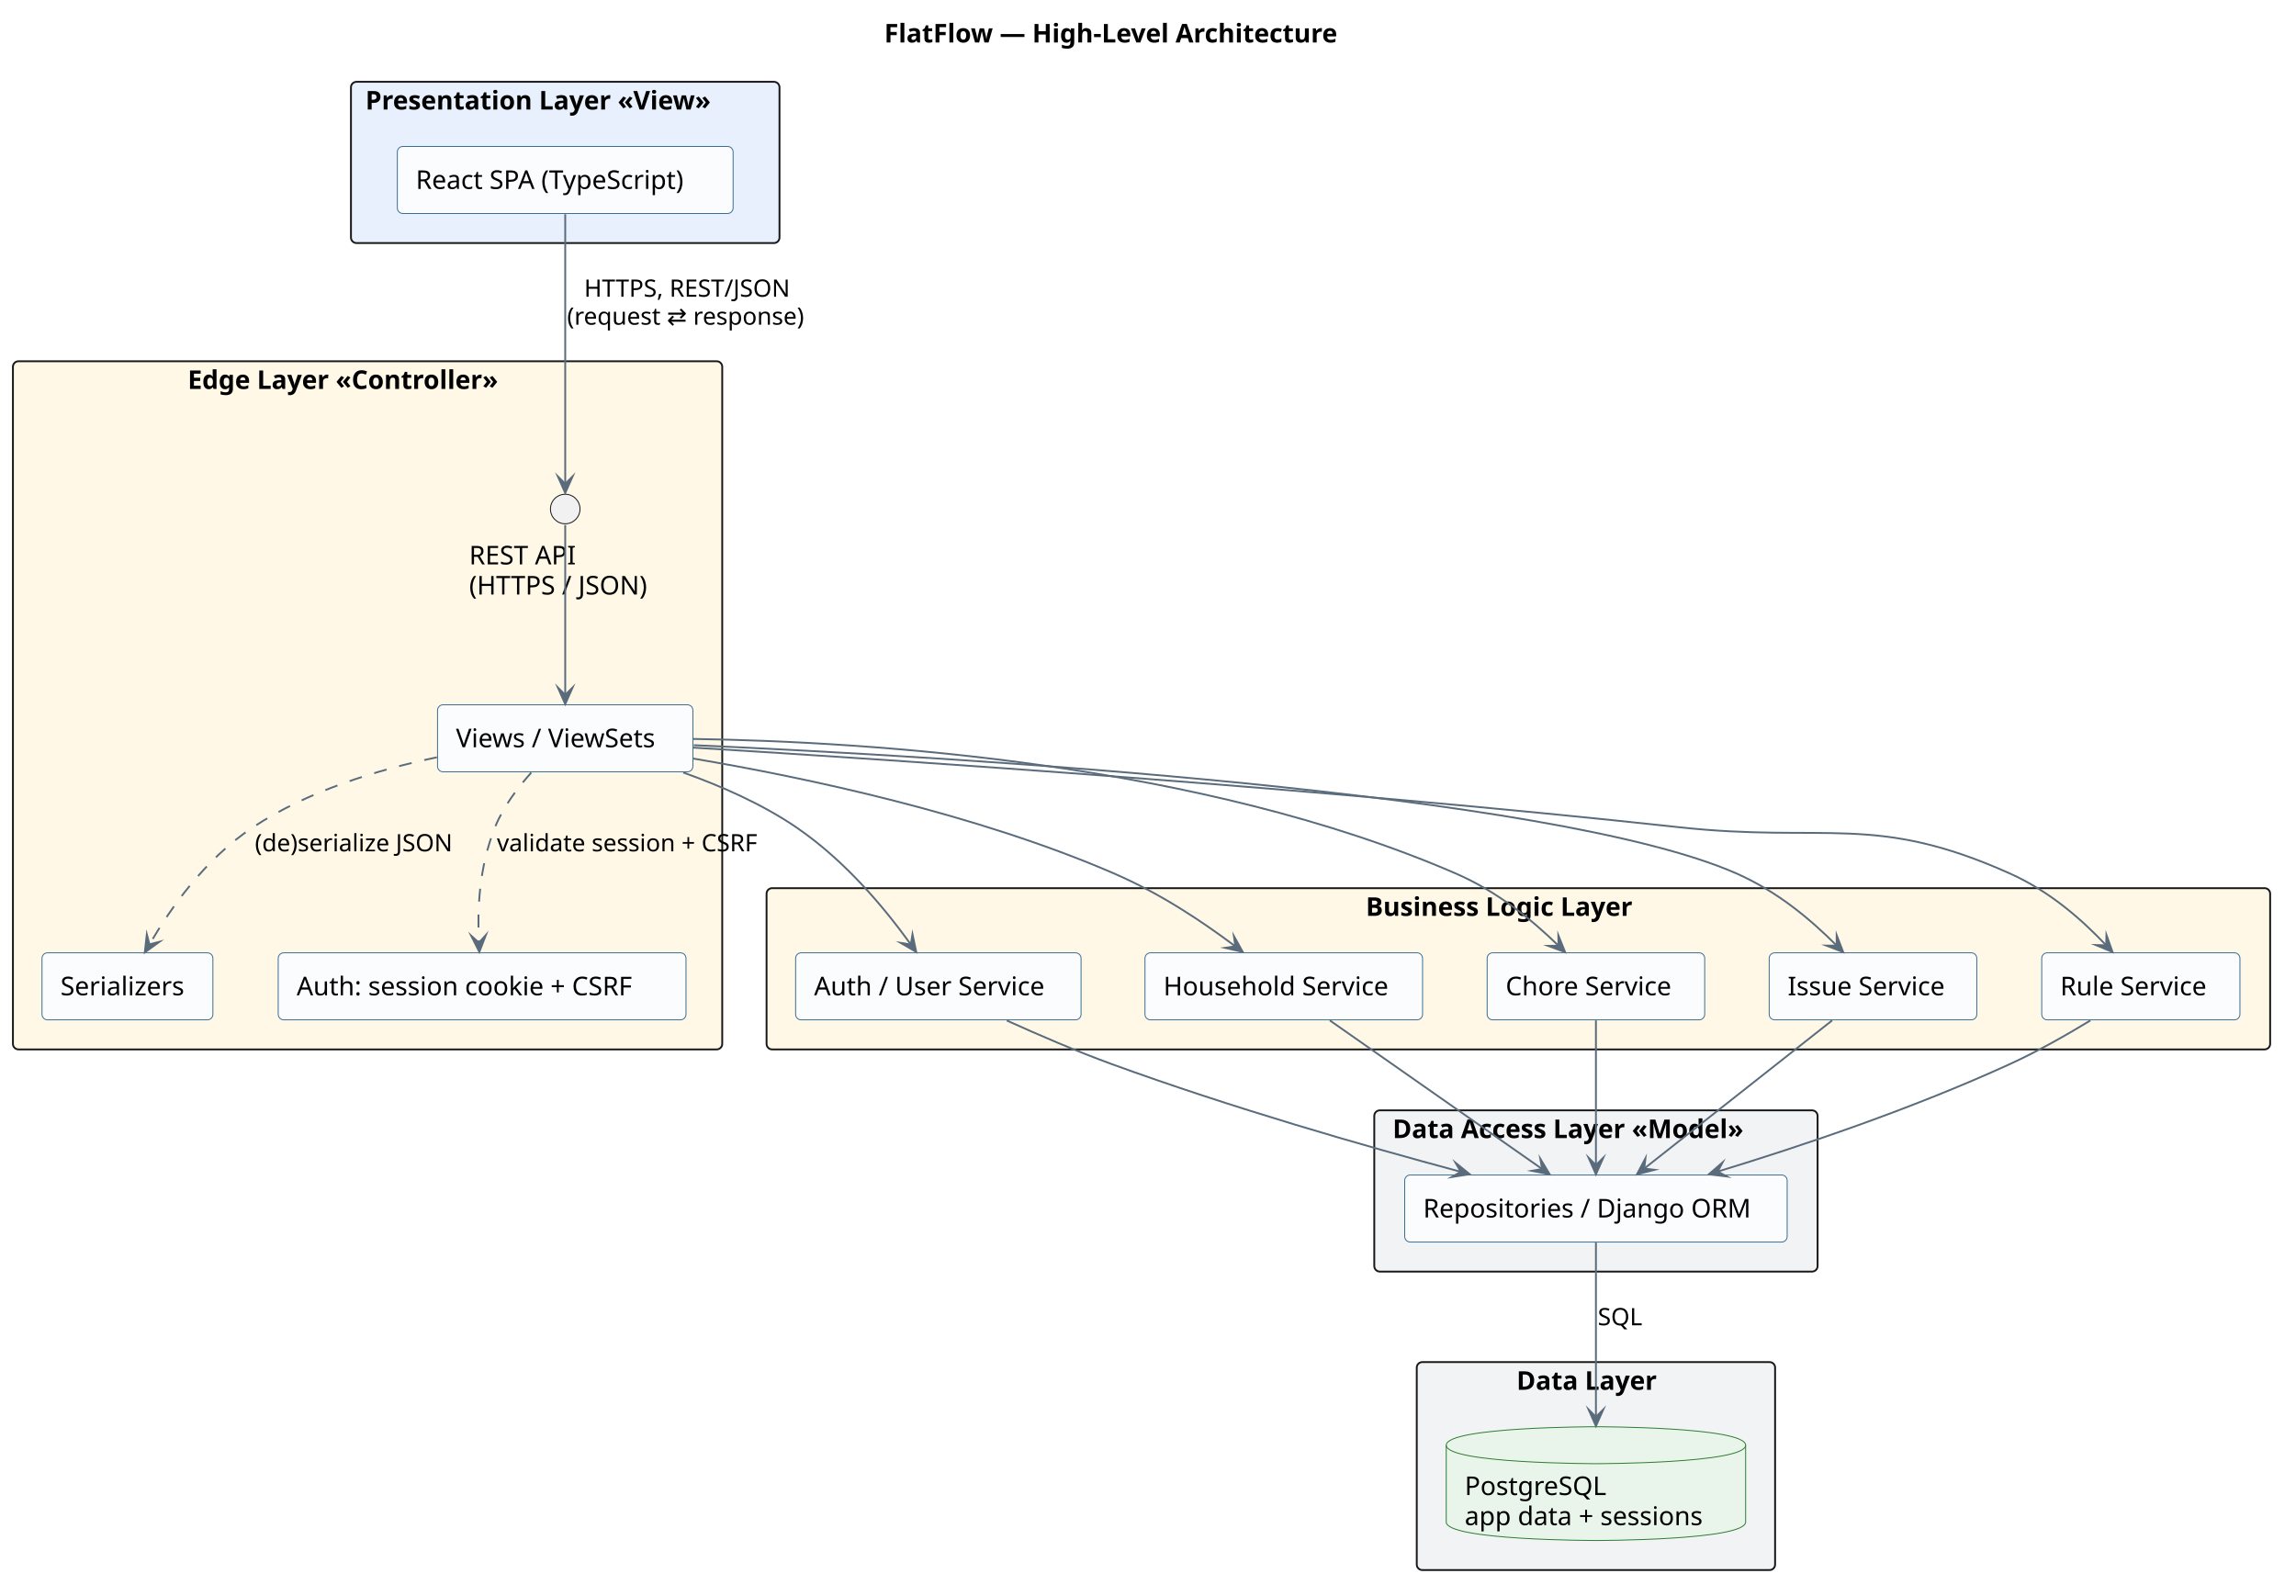
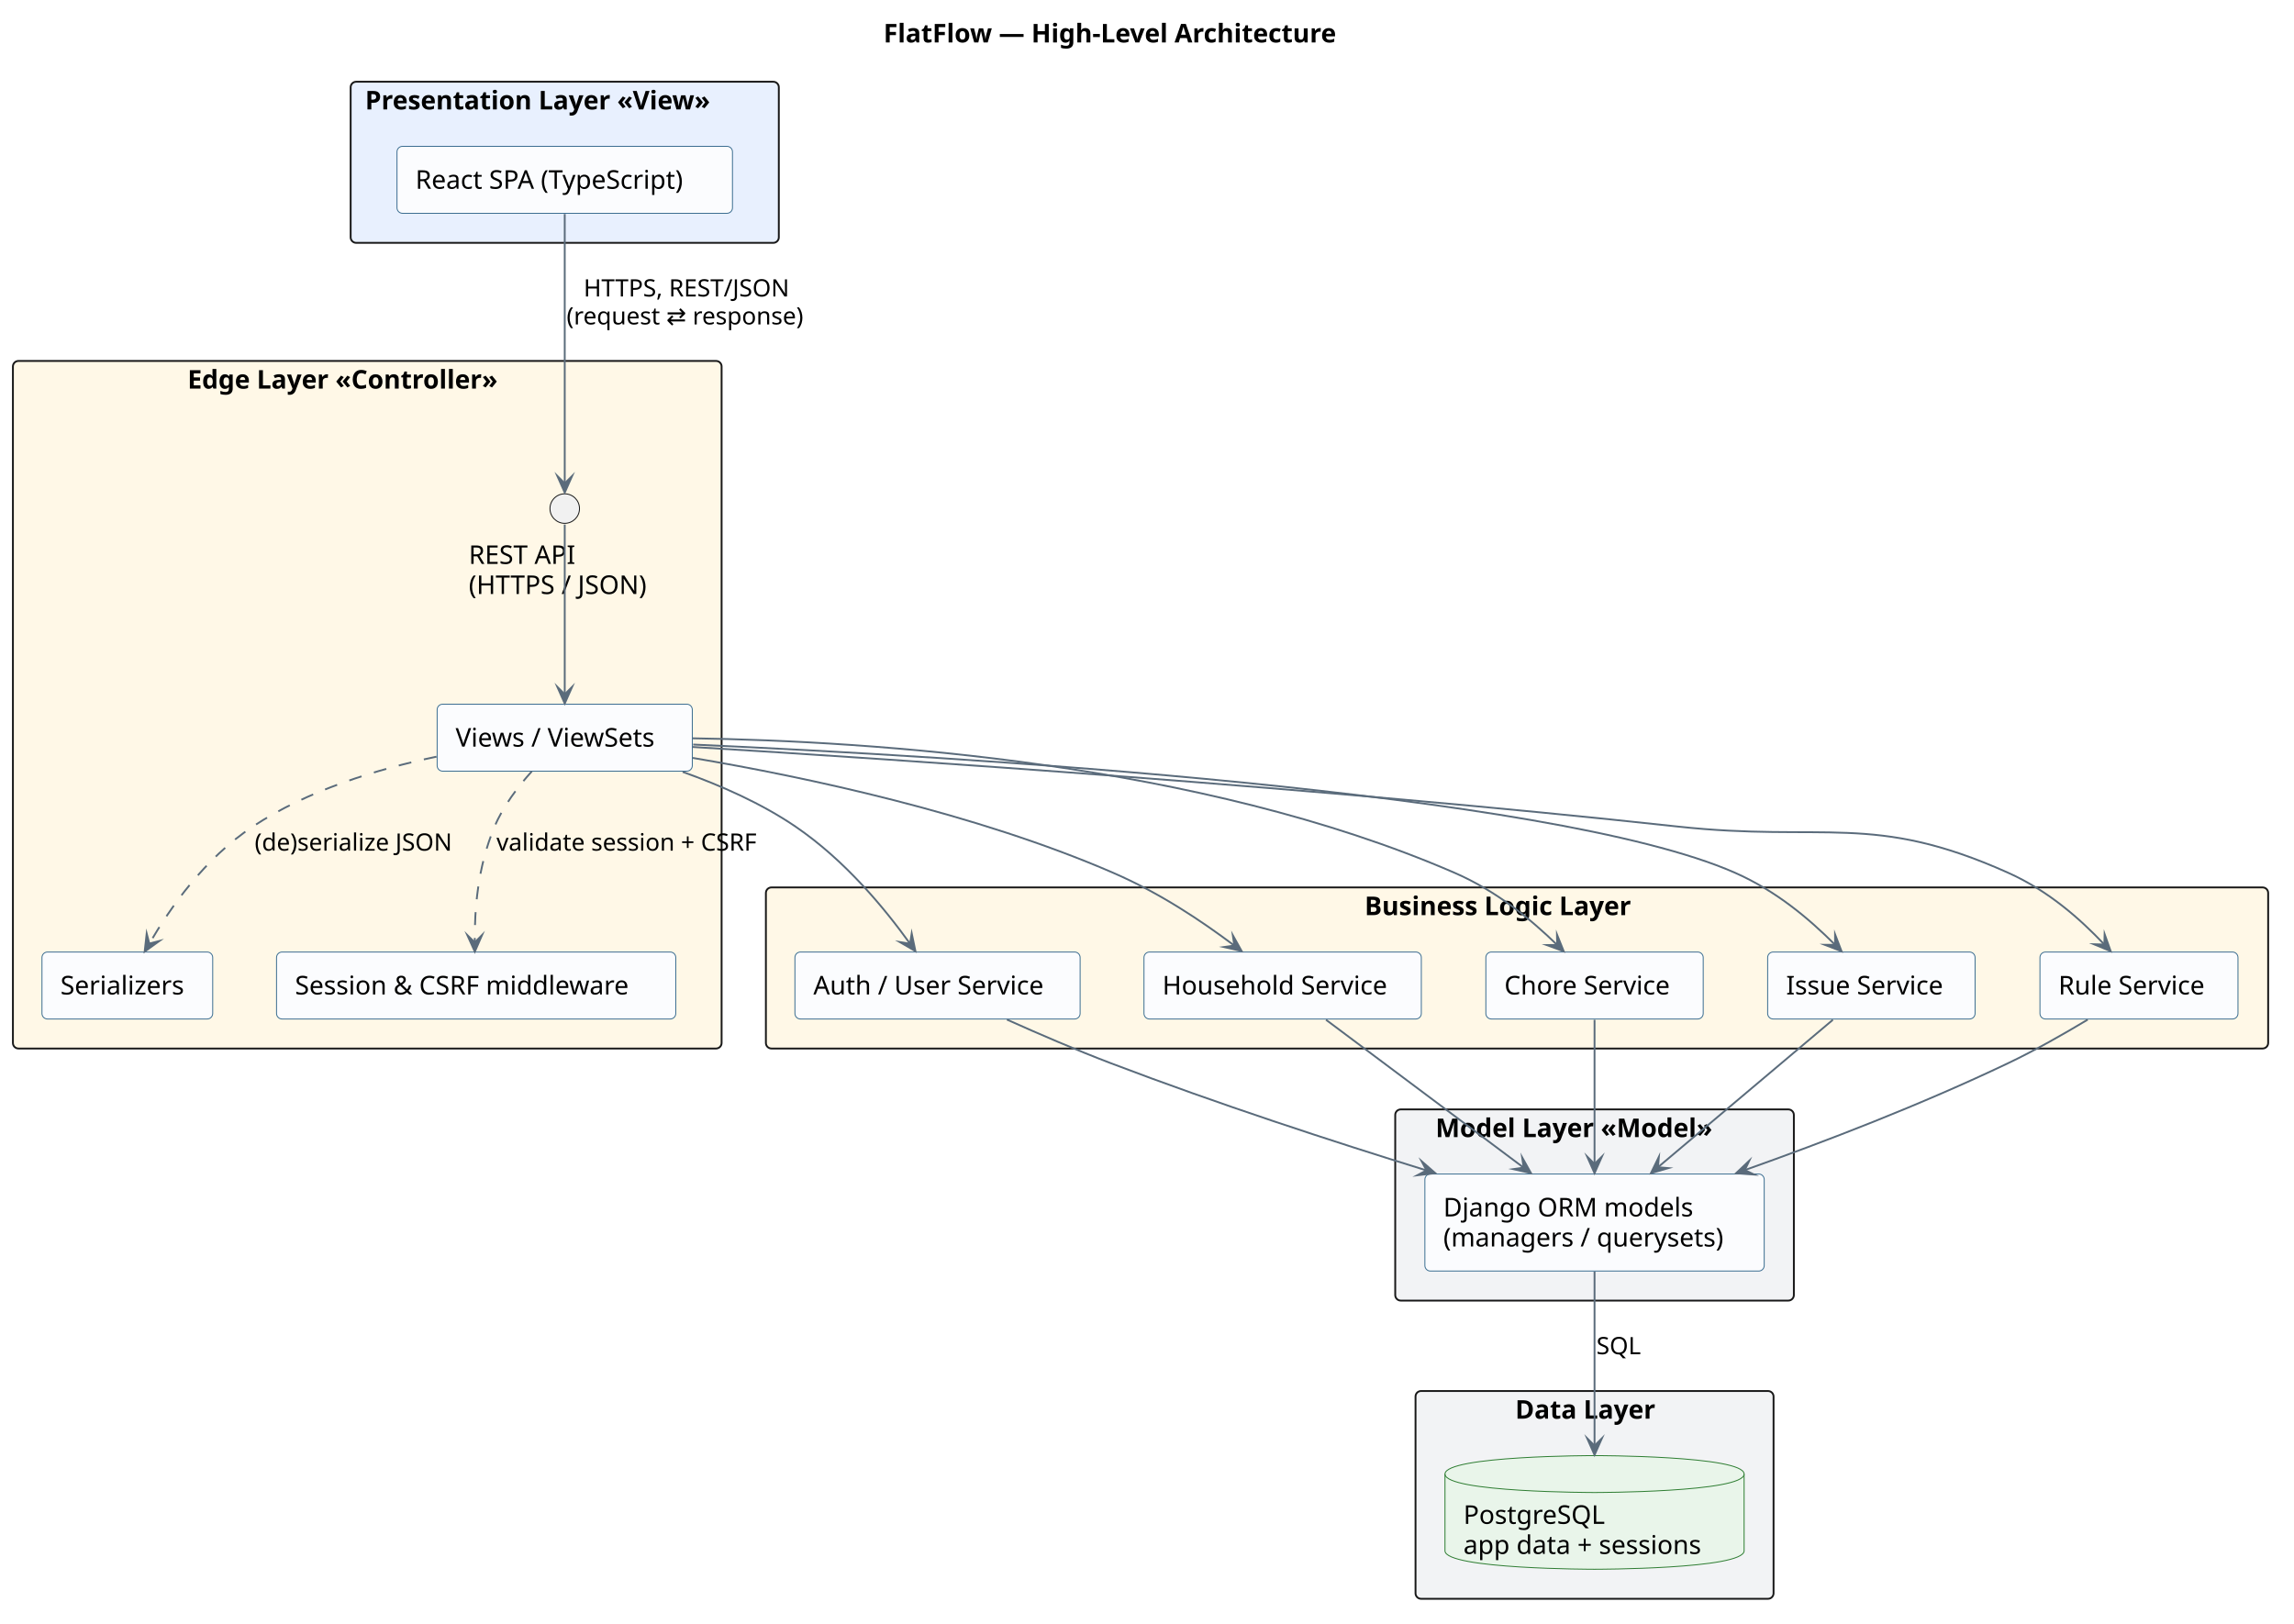
- <svg xmlns="http://www.w3.org/2000/svg" contentStyleType="text/css" data-diagram-type="DESCRIPTION" height="864px" preserveAspectRatio="none" style="width:1243px;height:864px;background:#FFFFFF;" version="1.1" viewBox="0 0 1243 864" width="1243px" zoomAndPan="magnify">
+ <svg xmlns="http://www.w3.org/2000/svg" contentStyleType="text/css" data-diagram-type="DESCRIPTION" height="880px" preserveAspectRatio="none" style="width:1243px;height:880px;background:#FFFFFF;" version="1.1" viewBox="0 0 1243 880" width="1243px" zoomAndPan="magnify">
  <defs />
  <g>
    <g class="title" data-source-line="1">
      <text fill="#000000" font-family="'Segoe UI'" font-size="14" font-weight="700" lengthAdjust="spacing" textLength="278.537" x="478.731" y="22.995">FlatFlow — High-Level Architecture</text>
    </g>
    <g class="cluster" data-qualified-name="Presentation Layer  .View." data-source-line="20" id="ent0001">
      <rect fill="#E8F0FE" height="87.3" rx="3" ry="3" style="stroke:#181818;stroke-width:1;" width="232" x="190" y="44.297" />
      <text fill="#000000" font-family="'Segoe UI'" font-size="14" font-weight="700" lengthAdjust="spacing" textLength="216.337" x="197.832" y="59.292">Presentation Layer  «View»</text>
    </g>
    <g class="cluster" data-qualified-name="Edge Layer  .Controller." data-source-line="25" id="ent0003">
      <rect fill="#FFF8E7" height="372.59" rx="3" ry="3" style="stroke:#181818;stroke-width:1;" width="384" x="7" y="195.597" />
      <text fill="#000000" font-family="'Segoe UI'" font-size="14" font-weight="700" lengthAdjust="spacing" textLength="194.776" x="101.612" y="210.592">Edge Layer  «Controller»</text>
    </g>
    <g class="cluster" data-qualified-name="Business Logic Layer" data-source-line="33" id="ent0008">
-       <rect fill="#FFF8E7" height="87.3" rx="3" ry="3" style="stroke:#181818;stroke-width:1;" width="814" x="415" y="480.887" />
-       <text fill="#000000" font-family="'Segoe UI'" font-size="14" font-weight="700" lengthAdjust="spacing" textLength="165.197" x="739.401" y="495.882">Business Logic Layer</text>
+       <rect fill="#FFF8E7" height="87.29" rx="3" ry="3" style="stroke:#181818;stroke-width:1;" width="814" x="415" y="480.897" />
+       <text fill="#000000" font-family="'Segoe UI'" font-size="14" font-weight="700" lengthAdjust="spacing" textLength="165.197" x="739.401" y="495.892">Business Logic Layer</text>
    </g>
-     <g class="cluster" data-qualified-name="Data Access Layer  .Model." data-source-line="42" id="ent0014">
-       <rect fill="#F2F3F5" height="87.3" rx="3" ry="3" style="stroke:#181818;stroke-width:1;" width="240" x="744" y="601.187" />
-       <text fill="#000000" font-family="'Segoe UI'" font-size="14" font-weight="700" lengthAdjust="spacing" textLength="220.144" x="753.928" y="616.182">Data Access Layer  «Model»</text>
+     <g class="cluster" data-qualified-name="Model Layer  .Model." data-source-line="42" id="ent0014">
+       <rect fill="#F2F3F5" height="103.6" rx="3" ry="3" style="stroke:#181818;stroke-width:1;" width="216" x="756" y="601.187" />
+       <text fill="#000000" font-family="'Segoe UI'" font-size="14" font-weight="700" lengthAdjust="spacing" textLength="172.334" x="777.833" y="616.182">Model Layer  «Model»</text>
    </g>
    <g class="cluster" data-qualified-name="Data Layer" data-source-line="46" id="ent0016">
-       <rect fill="#F2F3F5" height="112.59" rx="3" ry="3" style="stroke:#181818;stroke-width:1;" width="194" x="767" y="737.487" />
-       <text fill="#000000" font-family="'Segoe UI'" font-size="14" font-weight="700" lengthAdjust="spacing" textLength="85.976" x="821.012" y="752.482">Data Layer</text>
+       <rect fill="#F2F3F5" height="112.59" rx="3" ry="3" style="stroke:#181818;stroke-width:1;" width="194" x="767" y="753.787" />
+       <text fill="#000000" font-family="'Segoe UI'" font-size="14" font-weight="700" lengthAdjust="spacing" textLength="85.976" x="821.012" y="768.782">Data Layer</text>
    </g>
    <g class="entity" data-qualified-name="Presentation Layer  .View..SPA" data-source-line="21" id="ent0002">
      <rect fill="#FBFCFE" height="36.297" rx="3" ry="3" style="stroke:#3C6E91;stroke-width:0.5;" width="181.779" x="215.11" y="79.297" />
      <text fill="#000000" font-family="'Segoe UI'" font-size="14" lengthAdjust="spacing" textLength="161.779" x="225.11" y="102.292">React SPA (TypeScript)</text>
    </g>
    <g class="entity" data-qualified-name="Edge Layer  .Controller..REST" data-source-line="26" id="ent0004">
      <ellipse cx="306" cy="275.597" fill="#F1F1F1" rx="8" ry="8" style="stroke:#181818;stroke-width:0.5;" />
      <text fill="#000000" font-family="'Segoe UI'" font-size="14" lengthAdjust="spacing" textLength="62.61" x="253.996" y="305.592">REST API</text>
      <text fill="#000000" font-family="'Segoe UI'" font-size="14" lengthAdjust="spacing" textLength="104.009" x="253.996" y="321.889">(HTTPS / JSON)</text>
    </g>
    <g class="entity" data-qualified-name="Edge Layer  .Controller..CTRL" data-source-line="27" id="ent0005">
      <rect fill="#FBFCFE" height="36.297" rx="3" ry="3" style="stroke:#3C6E91;stroke-width:0.5;" width="138.255" x="236.87" y="381.597" />
      <text fill="#000000" font-family="'Segoe UI'" font-size="14" lengthAdjust="spacing" textLength="118.255" x="246.87" y="404.592">Views / ViewSets</text>
    </g>
    <g class="entity" data-qualified-name="Edge Layer  .Controller..SER" data-source-line="28" id="ent0006">
-       <rect fill="#FBFCFE" height="36.297" rx="3" ry="3" style="stroke:#3C6E91;stroke-width:0.5;" width="92.516" x="22.74" y="515.887" />
-       <text fill="#000000" font-family="'Segoe UI'" font-size="14" lengthAdjust="spacing" textLength="72.516" x="32.74" y="538.882">Serializers</text>
+       <rect fill="#FBFCFE" height="36.297" rx="3" ry="3" style="stroke:#3C6E91;stroke-width:0.5;" width="92.516" x="22.74" y="515.897" />
+       <text fill="#000000" font-family="'Segoe UI'" font-size="14" lengthAdjust="spacing" textLength="72.516" x="32.74" y="538.892">Serializers</text>
    </g>
    <g class="entity" data-qualified-name="Edge Layer  .Controller..AUTH" data-source-line="29" id="ent0007">
-       <rect fill="#FBFCFE" height="36.297" rx="3" ry="3" style="stroke:#3C6E91;stroke-width:0.5;" width="220.765" x="150.62" y="515.887" />
-       <text fill="#000000" font-family="'Segoe UI'" font-size="14" lengthAdjust="spacing" textLength="200.765" x="160.62" y="538.882">Auth: session cookie + CSRF</text>
+       <rect fill="#FBFCFE" height="36.297" rx="3" ry="3" style="stroke:#3C6E91;stroke-width:0.5;" width="216.328" x="149.84" y="515.897" />
+       <text fill="#000000" font-family="'Segoe UI'" font-size="14" lengthAdjust="spacing" textLength="196.328" x="159.84" y="538.892">Session &amp; CSRF middleware</text>
    </g>
    <g class="entity" data-qualified-name="Business Logic Layer.S_AUTH" data-source-line="34" id="ent0009">
-       <rect fill="#FBFCFE" height="36.297" rx="3" ry="3" style="stroke:#3C6E91;stroke-width:0.5;" width="154.531" x="430.73" y="515.887" />
-       <text fill="#000000" font-family="'Segoe UI'" font-size="14" lengthAdjust="spacing" textLength="134.531" x="440.73" y="538.882">Auth / User Service</text>
+       <rect fill="#FBFCFE" height="36.297" rx="3" ry="3" style="stroke:#3C6E91;stroke-width:0.5;" width="154.531" x="430.73" y="515.897" />
+       <text fill="#000000" font-family="'Segoe UI'" font-size="14" lengthAdjust="spacing" textLength="134.531" x="440.73" y="538.892">Auth / User Service</text>
    </g>
    <g class="entity" data-qualified-name="Business Logic Layer.S_HH" data-source-line="35" id="ent0010">
-       <rect fill="#FBFCFE" height="36.297" rx="3" ry="3" style="stroke:#3C6E91;stroke-width:0.5;" width="150.279" x="619.86" y="515.887" />
-       <text fill="#000000" font-family="'Segoe UI'" font-size="14" lengthAdjust="spacing" textLength="130.279" x="629.86" y="538.882">Household Service</text>
+       <rect fill="#FBFCFE" height="36.297" rx="3" ry="3" style="stroke:#3C6E91;stroke-width:0.5;" width="150.279" x="619.86" y="515.897" />
+       <text fill="#000000" font-family="'Segoe UI'" font-size="14" lengthAdjust="spacing" textLength="130.279" x="629.86" y="538.892">Household Service</text>
    </g>
    <g class="entity" data-qualified-name="Business Logic Layer.S_CHORE" data-source-line="36" id="ent0011">
-       <rect fill="#FBFCFE" height="36.297" rx="3" ry="3" style="stroke:#3C6E91;stroke-width:0.5;" width="117.774" x="805.11" y="515.887" />
-       <text fill="#000000" font-family="'Segoe UI'" font-size="14" lengthAdjust="spacing" textLength="97.774" x="815.11" y="538.882">Chore Service</text>
+       <rect fill="#FBFCFE" height="36.297" rx="3" ry="3" style="stroke:#3C6E91;stroke-width:0.5;" width="117.774" x="805.11" y="515.897" />
+       <text fill="#000000" font-family="'Segoe UI'" font-size="14" lengthAdjust="spacing" textLength="97.774" x="815.11" y="538.892">Chore Service</text>
    </g>
    <g class="entity" data-qualified-name="Business Logic Layer.S_ISSUE" data-source-line="37" id="ent0012">
-       <rect fill="#FBFCFE" height="36.297" rx="3" ry="3" style="stroke:#3C6E91;stroke-width:0.5;" width="112.394" x="957.8" y="515.887" />
-       <text fill="#000000" font-family="'Segoe UI'" font-size="14" lengthAdjust="spacing" textLength="92.394" x="967.8" y="538.882">Issue Service</text>
+       <rect fill="#FBFCFE" height="36.297" rx="3" ry="3" style="stroke:#3C6E91;stroke-width:0.5;" width="112.394" x="957.8" y="515.897" />
+       <text fill="#000000" font-family="'Segoe UI'" font-size="14" lengthAdjust="spacing" textLength="92.394" x="967.8" y="538.892">Issue Service</text>
    </g>
    <g class="entity" data-qualified-name="Business Logic Layer.S_RULE" data-source-line="38" id="ent0013">
-       <rect fill="#FBFCFE" height="36.297" rx="3" ry="3" style="stroke:#3C6E91;stroke-width:0.5;" width="107.295" x="1105.35" y="515.887" />
-       <text fill="#000000" font-family="'Segoe UI'" font-size="14" lengthAdjust="spacing" textLength="87.295" x="1115.35" y="538.882">Rule Service</text>
+       <rect fill="#FBFCFE" height="36.297" rx="3" ry="3" style="stroke:#3C6E91;stroke-width:0.5;" width="107.295" x="1105.35" y="515.897" />
+       <text fill="#000000" font-family="'Segoe UI'" font-size="14" lengthAdjust="spacing" textLength="87.295" x="1115.35" y="538.892">Rule Service</text>
    </g>
-     <g class="entity" data-qualified-name="Data Access Layer  .Model..REPO" data-source-line="43" id="ent0015">
-       <rect fill="#FBFCFE" height="36.297" rx="3" ry="3" style="stroke:#3C6E91;stroke-width:0.5;" width="207.052" x="760.47" y="636.187" />
-       <text fill="#000000" font-family="'Segoe UI'" font-size="14" lengthAdjust="spacing" textLength="187.052" x="770.47" y="659.182">Repositories / Django ORM</text>
+     <g class="entity" data-qualified-name="Model Layer  .Model..MODEL" data-source-line="43" id="ent0015">
+       <rect fill="#FBFCFE" height="52.594" rx="3" ry="3" style="stroke:#3C6E91;stroke-width:0.5;" width="183.864" x="772.07" y="636.187" />
+       <text fill="#000000" font-family="'Segoe UI'" font-size="14" lengthAdjust="spacing" textLength="142.188" x="782.07" y="659.182">Django ORM models</text>
+       <text fill="#000000" font-family="'Segoe UI'" font-size="14" lengthAdjust="spacing" textLength="163.864" x="782.07" y="675.479">(managers / querysets)</text>
    </g>
    <g class="entity" data-qualified-name="Data Layer.DB" data-source-line="47" id="ent0017">
-       <path d="M782.96,782.487 C782.96,772.487 864.003,772.487 864.003,772.487 C864.003,772.487 945.045,772.487 945.045,782.487 L945.045,824.081 C945.045,834.081 864.003,834.081 864.003,834.081 C864.003,834.081 782.96,834.081 782.96,824.081 L782.96,782.487" fill="#E9F5EA" style="stroke:#2E7D32;stroke-width:0.5;" />
-       <path d="M782.96,782.487 C782.96,792.487 864.003,792.487 864.003,792.487 C864.003,792.487 945.045,792.487 945.045,782.487" fill="none" style="stroke:#2E7D32;stroke-width:0.5;" />
-       <text fill="#000000" font-family="'Segoe UI'" font-size="14" lengthAdjust="spacing" textLength="80.753" x="792.96" y="809.482">PostgreSQL</text>
-       <text fill="#000000" font-family="'Segoe UI'" font-size="14" lengthAdjust="spacing" textLength="142.085" x="792.96" y="825.779">app data + sessions</text>
+       <path d="M782.96,798.787 C782.96,788.787 864.003,788.787 864.003,788.787 C864.003,788.787 945.045,788.787 945.045,798.787 L945.045,840.381 C945.045,850.381 864.003,850.381 864.003,850.381 C864.003,850.381 782.96,850.381 782.96,840.381 L782.96,798.787" fill="#E9F5EA" style="stroke:#2E7D32;stroke-width:0.5;" />
+       <path d="M782.96,798.787 C782.96,808.787 864.003,808.787 864.003,808.787 C864.003,808.787 945.045,808.787 945.045,798.787" fill="none" style="stroke:#2E7D32;stroke-width:0.5;" />
+       <text fill="#000000" font-family="'Segoe UI'" font-size="14" lengthAdjust="spacing" textLength="80.753" x="792.96" y="825.782">PostgreSQL</text>
+       <text fill="#000000" font-family="'Segoe UI'" font-size="14" lengthAdjust="spacing" textLength="142.085" x="792.96" y="842.079">app data + sessions</text>
    </g>
    <g class="link" data-entity-1="ent0002" data-entity-2="ent0004" data-link-type="dependency" data-source-line="51" id="lnk18">
-       <path d="M306,115.977 C306,153.567 306,235.647 306,261.937" fill="none" id="SPA-to-REST" style="stroke:#5A6B7B;stroke-width:1;" />
+       <path d="M306,115.977 C306,153.577 306,235.647 306,261.937" fill="none" id="SPA-to-REST" style="stroke:#5A6B7B;stroke-width:1;" />
      <polygon fill="#5A6B7B" points="306,266.937,310,257.937,306,261.937,302,257.937,306,266.937" style="stroke:#5A6B7B;stroke-width:1;stroke-linejoin:miter;stroke-miterlimit:10;" />
      <text fill="#000000" font-family="'Segoe UI'" font-size="13" lengthAdjust="spacing" textLength="119.876" x="316.229" y="160.664">HTTPS, REST/JSON</text>
      <text fill="#000000" font-family="'Segoe UI'" font-size="13" lengthAdjust="spacing" textLength="138.334" x="307" y="175.797">(request ⇄ response)</text>
    </g>
    <g class="link" data-entity-1="ent0004" data-entity-2="ent0005" data-link-type="dependency" data-source-line="52" id="lnk19">
-       <path d="M306,284.237 C306,303.457 306,349.197 306,376.227" fill="none" id="REST-to-CTRL" style="stroke:#5A6B7B;stroke-width:1;" />
+       <path d="M306,284.237 C306,303.457 306,349.207 306,376.227" fill="none" id="REST-to-CTRL" style="stroke:#5A6B7B;stroke-width:1;" />
      <polygon fill="#5A6B7B" points="306,381.227,310,372.227,306,376.227,302,372.227,306,381.227" style="stroke:#5A6B7B;stroke-width:1;stroke-linejoin:miter;stroke-miterlimit:10;" />
    </g>
    <g class="link" data-entity-1="ent0005" data-entity-2="ent0007" data-link-type="dependency" data-source-line="53" id="lnk20">
-       <path d="M287.6,418.337 C280.19,426.567 272.37,436.957 268,447.887 C259.19,469.927 258.423,492.683 259.263,510.402" fill="none" id="CTRL-to-AUTH" style="stroke:#5A6B7B;stroke-width:1;stroke-dasharray:7,7;" />
-       <polygon fill="#5A6B7B" points="259.5,515.397,263.069,506.218,259.263,510.402,255.078,506.596,259.5,515.397" style="stroke:#5A6B7B;stroke-width:1;stroke-linejoin:miter;stroke-miterlimit:10;" />
-       <text fill="#000000" font-family="'Segoe UI'" font-size="13" lengthAdjust="spacing" textLength="157.447" x="269" y="460.954">validate session + CSRF</text>
+       <path d="M288.18,417.967 C280.68,426.287 272.64,436.847 268,447.897 C258.72,469.987 257.126,492.967 257.246,510.697" fill="none" id="CTRL-to-AUTH" style="stroke:#5A6B7B;stroke-width:1;stroke-dasharray:7,7;" />
+       <polygon fill="#5A6B7B" points="257.28,515.697,261.219,506.67,257.246,510.697,253.219,506.724,257.28,515.697" style="stroke:#5A6B7B;stroke-width:1;stroke-linejoin:miter;stroke-miterlimit:10;" />
+       <text fill="#000000" font-family="'Segoe UI'" font-size="13" lengthAdjust="spacing" textLength="157.447" x="269" y="460.964">validate session + CSRF</text>
    </g>
    <g class="link" data-entity-1="ent0005" data-entity-2="ent0006" data-link-type="dependency" data-source-line="54" id="lnk21">
-       <path d="M236.51,410.037 C204.25,416.787 166.6,428.307 137,447.887 C110.65,465.317 92.266,491.932 80.916,511.322" fill="none" id="CTRL-to-SER" style="stroke:#5A6B7B;stroke-width:1;stroke-dasharray:7,7;" />
-       <polygon fill="#5A6B7B" points="78.39,515.637,86.389,509.89,80.916,511.322,79.484,505.849,78.39,515.637" style="stroke:#5A6B7B;stroke-width:1;stroke-linejoin:miter;stroke-miterlimit:10;" />
-       <text fill="#000000" font-family="'Segoe UI'" font-size="13" lengthAdjust="spacing" textLength="116.308" x="138" y="460.954">(de)serialize JSON</text>
+       <path d="M236.51,410.047 C204.25,416.787 166.6,428.317 137,447.897 C110.65,465.327 92.265,491.931 80.915,511.331" fill="none" id="CTRL-to-SER" style="stroke:#5A6B7B;stroke-width:1;stroke-dasharray:7,7;" />
+       <polygon fill="#5A6B7B" points="78.39,515.647,86.387,509.899,80.915,511.331,79.482,505.859,78.39,515.647" style="stroke:#5A6B7B;stroke-width:1;stroke-linejoin:miter;stroke-miterlimit:10;" />
+       <text fill="#000000" font-family="'Segoe UI'" font-size="13" lengthAdjust="spacing" textLength="116.308" x="138" y="460.964">(de)serialize JSON</text>
    </g>
    <g class="link" data-entity-1="ent0005" data-entity-2="ent0009" data-link-type="dependency" data-source-line="55" id="lnk22">
-       <path d="M369.89,418.277 C390.42,425.587 412.6,435.347 431,447.887 C458.18,466.407 479.383,492.373 493.103,511.373" fill="none" id="CTRL-to-S_AUTH" style="stroke:#5A6B7B;stroke-width:1;" />
-       <polygon fill="#5A6B7B" points="496.03,515.427,494.004,505.789,493.103,511.373,487.518,510.472,496.03,515.427" style="stroke:#5A6B7B;stroke-width:1;stroke-linejoin:miter;stroke-miterlimit:10;" />
+       <path d="M369.89,418.277 C390.42,425.587 412.6,435.357 431,447.897 C458.18,466.407 479.384,492.373 493.104,511.382" fill="none" id="CTRL-to-S_AUTH" style="stroke:#5A6B7B;stroke-width:1;" />
+       <polygon fill="#5A6B7B" points="496.03,515.437,494.006,505.798,493.104,511.382,487.519,510.48,496.03,515.437" style="stroke:#5A6B7B;stroke-width:1;stroke-linejoin:miter;stroke-miterlimit:10;" />
    </g>
    <g class="link" data-entity-1="ent0005" data-entity-2="ent0010" data-link-type="dependency" data-source-line="56" id="lnk23">
-       <path d="M375.37,410.717 C436.96,421.157 528.5,440.627 603,472.887 C628.57,483.957 650.89,498.967 668.8,512.397" fill="none" id="CTRL-to-S_HH" style="stroke:#5A6B7B;stroke-width:1;" />
+       <path d="M375.37,410.717 C436.96,421.157 528.5,440.627 603,472.897 C628.57,483.967 650.89,498.967 668.8,512.397" fill="none" id="CTRL-to-S_HH" style="stroke:#5A6B7B;stroke-width:1;" />
      <polygon fill="#5A6B7B" points="672.8,515.397,667.999,506.797,668.8,512.397,663.2,513.198,672.8,515.397" style="stroke:#5A6B7B;stroke-width:1;stroke-linejoin:miter;stroke-miterlimit:10;" />
    </g>
    <g class="link" data-entity-1="ent0005" data-entity-2="ent0011" data-link-type="dependency" data-source-line="57" id="lnk24">
-       <path d="M375.3,400.087 C471.77,401.567 650.2,413.157 788,472.887 C811,482.857 829.394,498.113 843.734,512.043" fill="none" id="CTRL-to-S_CHORE" style="stroke:#5A6B7B;stroke-width:1;" />
-       <polygon fill="#5A6B7B" points="847.32,515.527,843.652,506.387,843.734,512.043,838.077,512.125,847.32,515.527" style="stroke:#5A6B7B;stroke-width:1;stroke-linejoin:miter;stroke-miterlimit:10;" />
+       <path d="M375.3,400.087 C471.77,401.577 650.2,413.157 788,472.897 C811,482.867 829.392,498.124 843.732,512.044" fill="none" id="CTRL-to-S_CHORE" style="stroke:#5A6B7B;stroke-width:1;" />
+       <polygon fill="#5A6B7B" points="847.32,515.527,843.648,506.388,843.732,512.044,838.076,512.128,847.32,515.527" style="stroke:#5A6B7B;stroke-width:1;stroke-linejoin:miter;stroke-miterlimit:10;" />
    </g>
    <g class="link" data-entity-1="ent0005" data-entity-2="ent0012" data-link-type="dependency" data-source-line="58" id="lnk25">
-       <path d="M375.59,403.467 C518.53,409.897 840.13,428.927 940,472.887 C962.58,482.827 980.406,498.04 994.326,511.97" fill="none" id="CTRL-to-S_ISSUE" style="stroke:#5A6B7B;stroke-width:1;" />
+       <path d="M375.59,403.467 C518.53,409.907 840.13,428.927 940,472.897 C962.58,482.827 980.406,498.04 994.326,511.97" fill="none" id="CTRL-to-S_ISSUE" style="stroke:#5A6B7B;stroke-width:1;" />
      <polygon fill="#5A6B7B" points="997.86,515.507,994.328,506.313,994.326,511.97,988.669,511.968,997.86,515.507" style="stroke:#5A6B7B;stroke-width:1;stroke-linejoin:miter;stroke-miterlimit:10;" />
    </g>
    <g class="link" data-entity-1="ent0005" data-entity-2="ent0013" data-link-type="dependency" data-source-line="59" id="lnk26">
-       <path d="M375.31,404.787 C487.59,411.647 716.14,426.897 909,447.887 C988.86,456.577 1014.68,440.077 1088,472.887 C1109.97,482.727 1126.978,497.86 1140.228,511.82" fill="none" id="CTRL-to-S_RULE" style="stroke:#5A6B7B;stroke-width:1;" />
-       <polygon fill="#5A6B7B" points="1143.67,515.447,1140.375,506.165,1140.228,511.82,1134.573,511.673,1143.67,515.447" style="stroke:#5A6B7B;stroke-width:1;stroke-linejoin:miter;stroke-miterlimit:10;" />
+       <path d="M375.31,404.787 C487.59,411.657 716.14,426.907 909,447.897 C988.86,456.587 1014.68,440.077 1088,472.897 C1109.97,482.727 1126.979,497.859 1140.229,511.829" fill="none" id="CTRL-to-S_RULE" style="stroke:#5A6B7B;stroke-width:1;" />
+       <polygon fill="#5A6B7B" points="1143.67,515.457,1140.379,506.174,1140.229,511.829,1134.574,511.68,1143.67,515.457" style="stroke:#5A6B7B;stroke-width:1;stroke-linejoin:miter;stroke-miterlimit:10;" />
    </g>
    <g class="link" data-entity-1="ent0009" data-entity-2="ent0015" data-link-type="dependency" data-source-line="60" id="lnk27">
-       <path d="M545.07,552.557 C562.19,560.307 582.92,569.237 602,576.187 C666.71,599.767 737.501,620.129 790.821,634.459" fill="none" id="S_AUTH-to-REPO" style="stroke:#5A6B7B;stroke-width:1;" />
-       <polygon fill="#5A6B7B" points="795.65,635.757,787.997,629.558,790.821,634.459,785.92,637.284,795.65,635.757" style="stroke:#5A6B7B;stroke-width:1;stroke-linejoin:miter;stroke-miterlimit:10;" />
+       <path d="M545.61,552.517 C562.67,560.177 583.19,569.027 602,576.187 C659.9,598.227 721.484,618.318 772.934,634.248" fill="none" id="S_AUTH-to-MODEL" style="stroke:#5A6B7B;stroke-width:1;" />
+       <polygon fill="#5A6B7B" points="777.71,635.727,770.296,629.244,772.934,634.248,767.93,636.886,777.71,635.727" style="stroke:#5A6B7B;stroke-width:1;stroke-linejoin:miter;stroke-miterlimit:10;" />
    </g>
    <g class="link" data-entity-1="ent0010" data-entity-2="ent0015" data-link-type="dependency" data-source-line="61" id="lnk28">
-       <path d="M719.94,552.497 C751.89,574.857 802.864,610.54 834.864,632.94" fill="none" id="S_HH-to-REPO" style="stroke:#5A6B7B;stroke-width:1;" />
-       <polygon fill="#5A6B7B" points="838.96,635.807,833.881,627.369,834.864,632.94,829.293,633.923,838.96,635.807" style="stroke:#5A6B7B;stroke-width:1;stroke-linejoin:miter;stroke-miterlimit:10;" />
+       <path d="M718.5,552.627 C747.34,574.197 792.477,607.971 825.577,632.741" fill="none" id="S_HH-to-MODEL" style="stroke:#5A6B7B;stroke-width:1;" />
+       <polygon fill="#5A6B7B" points="829.58,635.737,824.771,627.142,825.577,632.741,819.978,633.547,829.58,635.737" style="stroke:#5A6B7B;stroke-width:1;stroke-linejoin:miter;stroke-miterlimit:10;" />
    </g>
    <g class="link" data-entity-1="ent0011" data-entity-2="ent0015" data-link-type="dependency" data-source-line="62" id="lnk29">
-       <path d="M864,552.497 C864,574.857 864,608.407 864,630.807" fill="none" id="S_CHORE-to-REPO" style="stroke:#5A6B7B;stroke-width:1;" />
-       <polygon fill="#5A6B7B" points="864,635.807,868,626.807,864,630.807,860,626.807,864,635.807" style="stroke:#5A6B7B;stroke-width:1;stroke-linejoin:miter;stroke-miterlimit:10;" />
+       <path d="M864,552.627 C864,574.197 864,605.967 864,630.737" fill="none" id="S_CHORE-to-MODEL" style="stroke:#5A6B7B;stroke-width:1;" />
+       <polygon fill="#5A6B7B" points="864,635.737,868,626.737,864,630.737,860,626.737,864,635.737" style="stroke:#5A6B7B;stroke-width:1;stroke-linejoin:miter;stroke-miterlimit:10;" />
    </g>
    <g class="link" data-entity-1="ent0012" data-entity-2="ent0015" data-link-type="dependency" data-source-line="63" id="lnk30">
-       <path d="M991.87,552.497 C963.51,574.857 918.556,610.311 890.146,632.711" fill="none" id="S_ISSUE-to-REPO" style="stroke:#5A6B7B;stroke-width:1;" />
-       <polygon fill="#5A6B7B" points="886.22,635.807,895.764,633.376,890.146,632.711,890.811,627.093,886.22,635.807" style="stroke:#5A6B7B;stroke-width:1;stroke-linejoin:miter;stroke-miterlimit:10;" />
+       <path d="M993.14,552.627 C967.54,574.197 927.753,607.744 898.373,632.514" fill="none" id="S_ISSUE-to-MODEL" style="stroke:#5A6B7B;stroke-width:1;" />
+       <polygon fill="#5A6B7B" points="894.55,635.737,904.009,632.994,898.373,632.514,898.853,626.878,894.55,635.737" style="stroke:#5A6B7B;stroke-width:1;stroke-linejoin:miter;stroke-miterlimit:10;" />
    </g>
    <g class="link" data-entity-1="ent0013" data-entity-2="ent0015" data-link-type="dependency" data-source-line="64" id="lnk31">
-       <path d="M1131.67,552.537 C1118.74,560.387 1102.9,569.377 1088,576.187 C1034.5,600.627 975.662,620.378 929.912,634.338" fill="none" id="S_RULE-to-REPO" style="stroke:#5A6B7B;stroke-width:1;" />
-       <polygon fill="#5A6B7B" points="925.13,635.797,934.906,636.996,929.912,634.338,932.571,629.344,925.13,635.797" style="stroke:#5A6B7B;stroke-width:1;stroke-linejoin:miter;stroke-miterlimit:10;" />
+       <path d="M1131.23,552.527 C1118.35,560.277 1102.66,569.207 1088,576.187 C1040.19,598.957 989.282,618.493 945.422,634.073" fill="none" id="S_RULE-to-MODEL" style="stroke:#5A6B7B;stroke-width:1;" />
+       <polygon fill="#5A6B7B" points="940.71,635.747,950.53,636.504,945.422,634.073,947.852,628.965,940.71,635.747" style="stroke:#5A6B7B;stroke-width:1;stroke-linejoin:miter;stroke-miterlimit:10;" />
    </g>
    <g class="link" data-entity-1="ent0015" data-entity-2="ent0017" data-link-type="dependency" data-source-line="65" id="lnk32">
-       <path d="M864,672.767 C864,697.247 864,737.157 864,767.127" fill="none" id="REPO-to-DB" style="stroke:#5A6B7B;stroke-width:1;" />
-       <polygon fill="#5A6B7B" points="864,772.127,868,763.127,864,767.127,860,763.127,864,772.127" style="stroke:#5A6B7B;stroke-width:1;stroke-linejoin:miter;stroke-miterlimit:10;" />
-       <text fill="#000000" font-family="'Segoe UI'" font-size="13" lengthAdjust="spacing" textLength="25.727" x="865" y="717.554">SQL</text>
+       <path d="M864,689.097 C864,716.367 864,754.507 864,783.407" fill="none" id="MODEL-to-DB" style="stroke:#5A6B7B;stroke-width:1;" />
+       <polygon fill="#5A6B7B" points="864,788.407,868,779.407,864,783.407,860,779.407,864,788.407" style="stroke:#5A6B7B;stroke-width:1;stroke-linejoin:miter;stroke-miterlimit:10;" />
+       <text fill="#000000" font-family="'Segoe UI'" font-size="13" lengthAdjust="spacing" textLength="25.727" x="865" y="733.854">SQL</text>
    </g>
  </g>
</svg>
